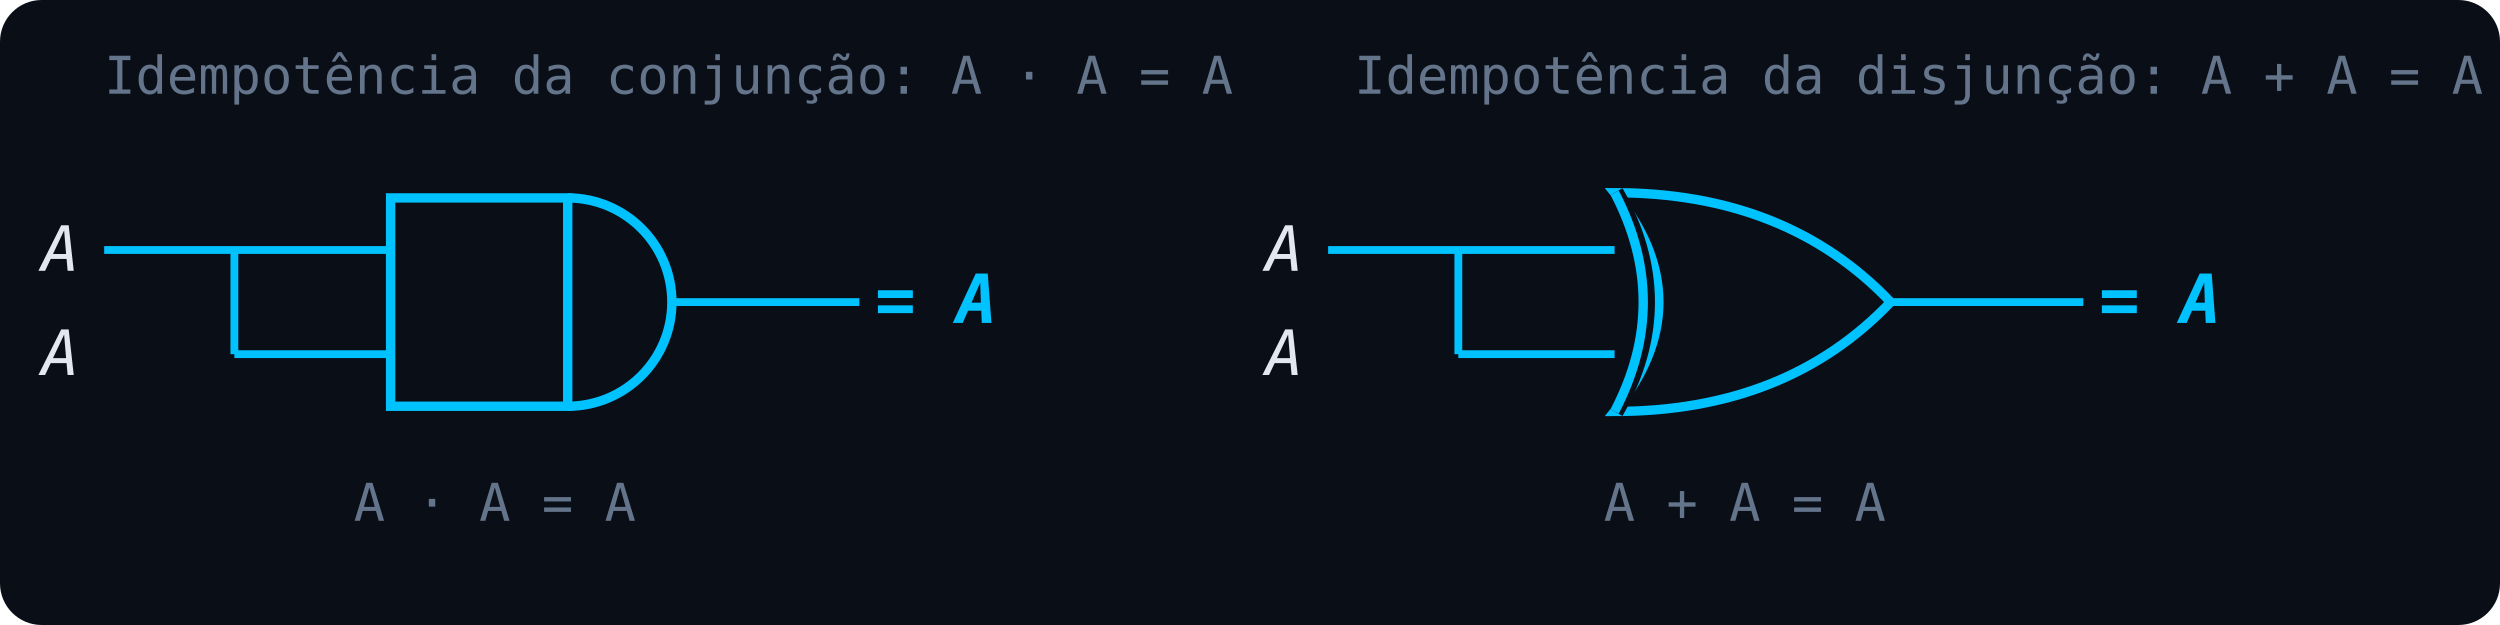
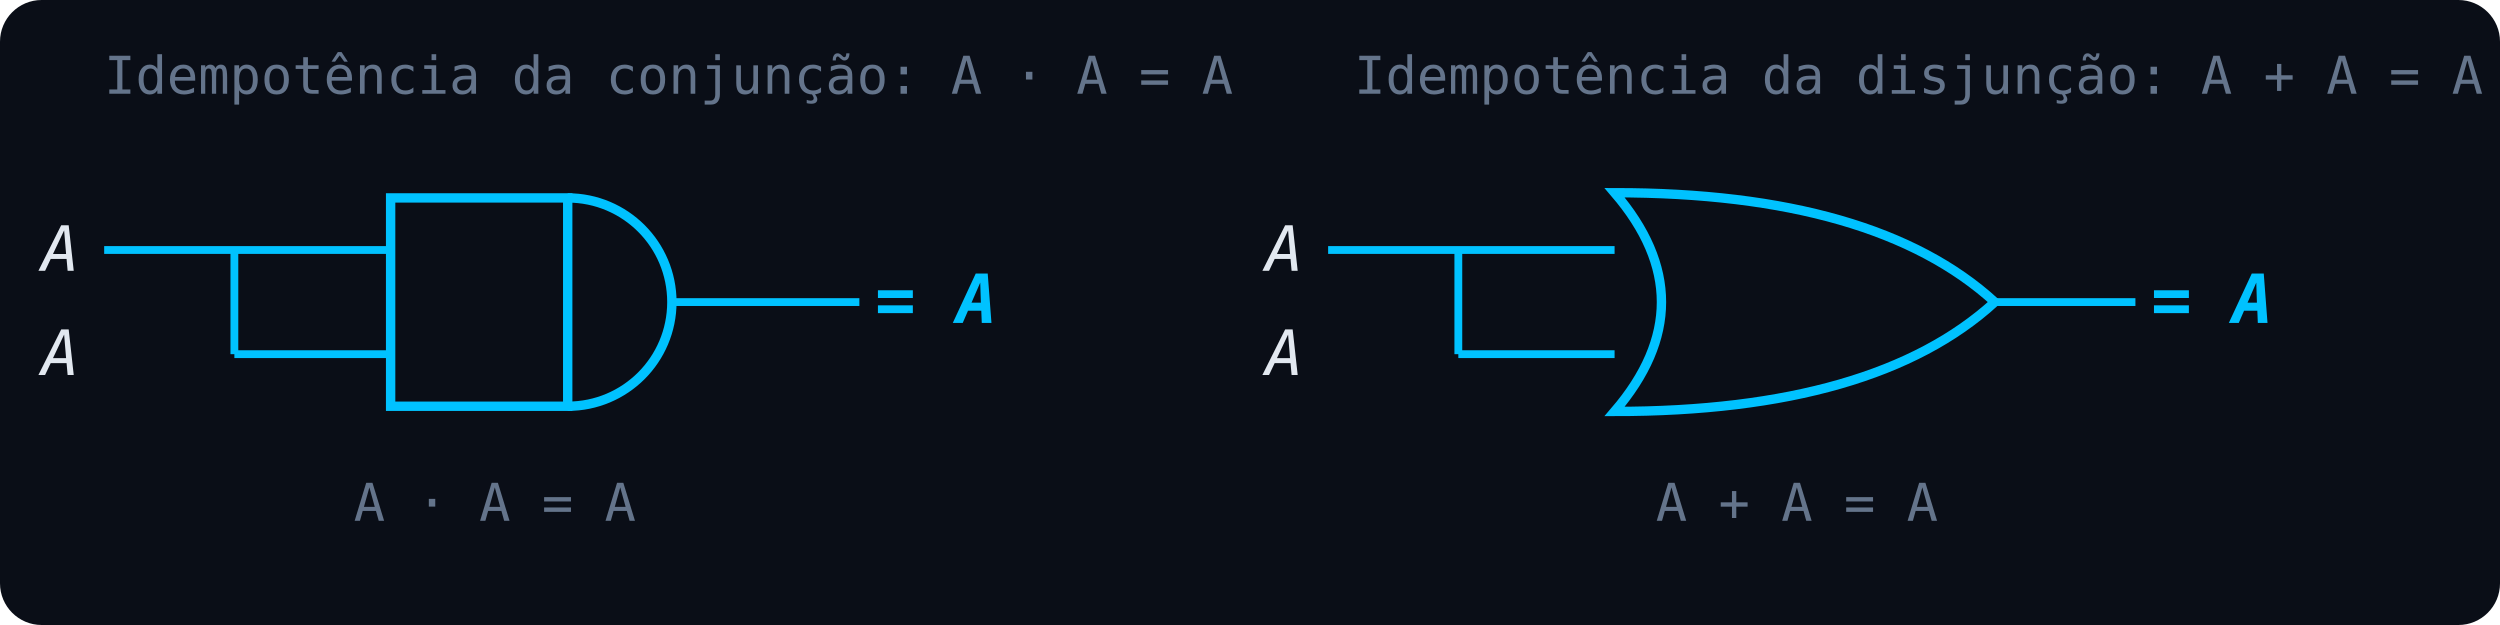
<svg xmlns="http://www.w3.org/2000/svg" viewBox="0 0 480 120" font-family="IBM Plex Mono, monospace" font-size="11">
  <rect width="480" height="120" fill="#0a0e17" rx="8" />
  <text x="20" y="18" fill="#64748b" font-size="10">Idempotência da conjunção: A · A = A</text>
  <line x1="20" y1="48" x2="75" y2="48" stroke="#00c2ff" stroke-width="1.5" />
  <line x1="45" y1="48" x2="45" y2="68" stroke="#00c2ff" stroke-width="1.5" />
  <line x1="45" y1="68" x2="75" y2="68" stroke="#00c2ff" stroke-width="1.5" />
  <text x="8" y="52" fill="#e2e8f0" font-size="12" font-style="italic">A</text>
  <text x="8" y="72" fill="#e2e8f0" font-size="12" font-style="italic">A</text>
  <rect x="75" y="38" width="34" height="40" fill="none" stroke="#00c2ff" stroke-width="1.8" />
  <path d="M109,38 A20,20 0 0,1 109,78" fill="none" stroke="#00c2ff" stroke-width="1.8" />
  <line x1="129" y1="58" x2="165" y2="58" stroke="#00c2ff" stroke-width="1.5" />
  <text x="168" y="62" fill="#00c2ff" font-size="13" font-weight="600" font-style="italic">= A</text>
  <text x="95" y="100" fill="#64748b" font-size="10" text-anchor="middle">A · A = A</text>
  <text x="260" y="18" fill="#64748b" font-size="10">Idempotência da disjunção: A + A = A</text>
  <line x1="255" y1="48" x2="310" y2="48" stroke="#00c2ff" stroke-width="1.5" />
  <line x1="280" y1="48" x2="280" y2="68" stroke="#00c2ff" stroke-width="1.5" />
  <line x1="280" y1="68" x2="310" y2="68" stroke="#00c2ff" stroke-width="1.5" />
  <text x="243" y="52" fill="#e2e8f0" font-size="12" font-style="italic">A</text>
  <text x="243" y="72" fill="#e2e8f0" font-size="12" font-style="italic">A</text>
-   <path d="M310,37 Q327,58 310,79 Q343,79 363,58 Q343,37 310,37 Z" fill="none" stroke="#00c2ff" stroke-width="1.8" />
-   <path d="M310,37 Q322,58 310,79" fill="none" stroke="#0a0e17" stroke-width="3.5" />
-   <path d="M310,37 Q321,58 310,79" fill="none" stroke="#00c2ff" stroke-width="1.8" />
-   <line x1="363" y1="58" x2="400" y2="58" stroke="#00c2ff" stroke-width="1.5" />
-   <text x="403" y="62" fill="#00c2ff" font-size="13" font-weight="600" font-style="italic">= A</text>
-   <text x="335" y="100" fill="#64748b" font-size="10" text-anchor="middle">A + A = A</text>
+   <path d="M310,37 Q360,37 383,58 Q360,79 310,79 Q328,58 310,37 Z" fill="#0a0e17" stroke="#00c2ff" stroke-width="1.8" />
+   <line x1="383" y1="58" x2="410" y2="58" stroke="#00c2ff" stroke-width="1.5" />
+   <text x="413" y="62" fill="#00c2ff" font-size="13" font-weight="600" font-style="italic">= A</text>
+   <text x="345" y="100" fill="#64748b" font-size="10" text-anchor="middle">A + A = A</text>
</svg>
